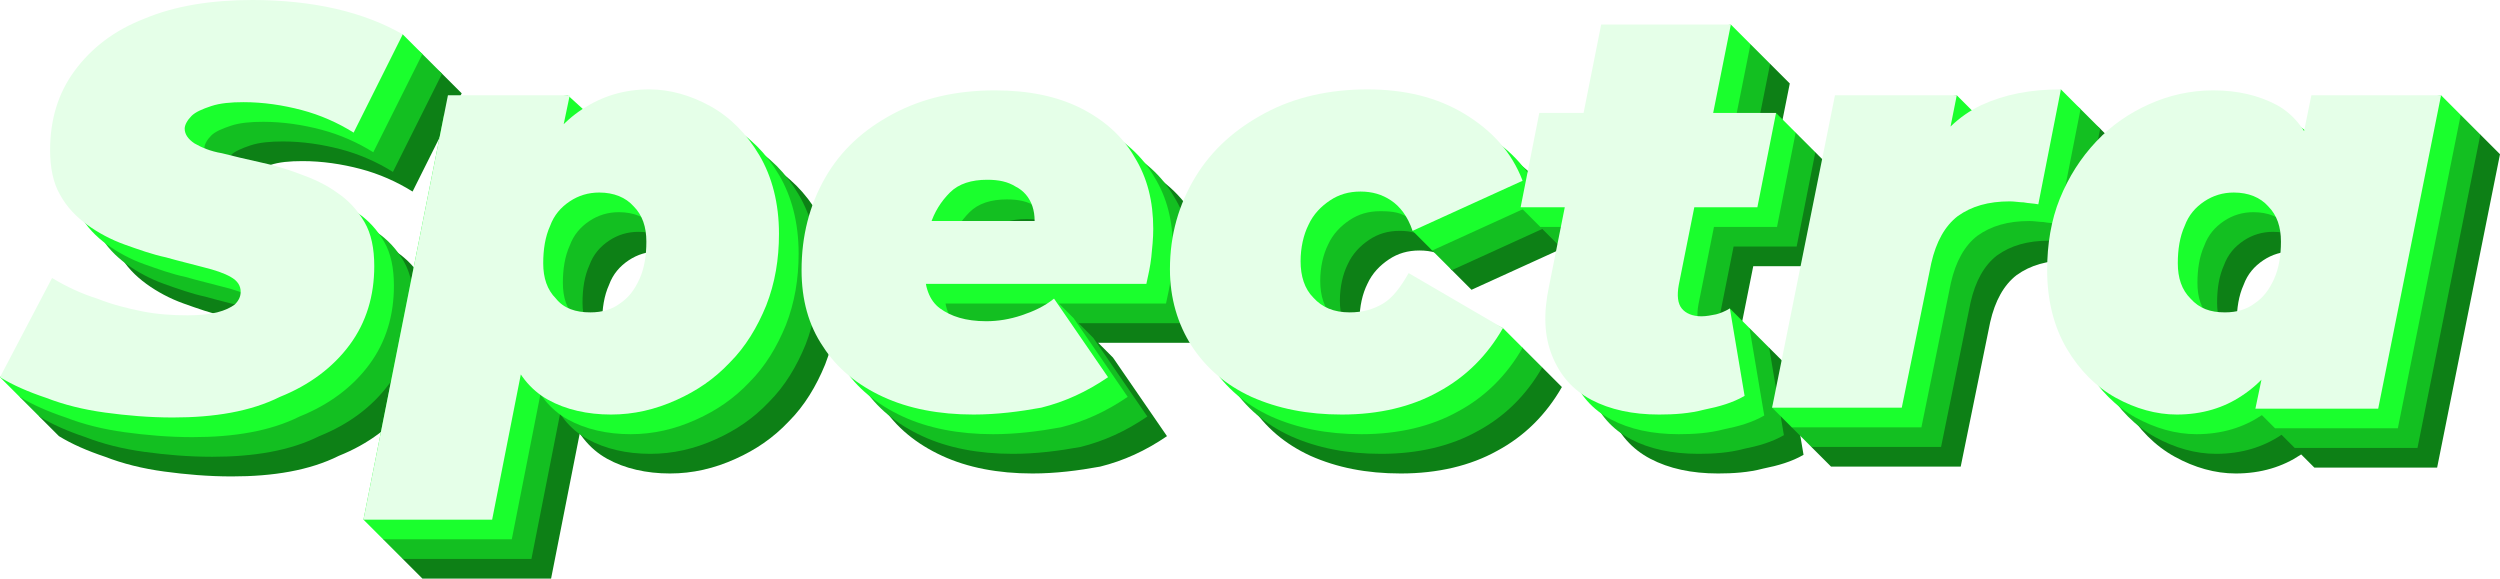
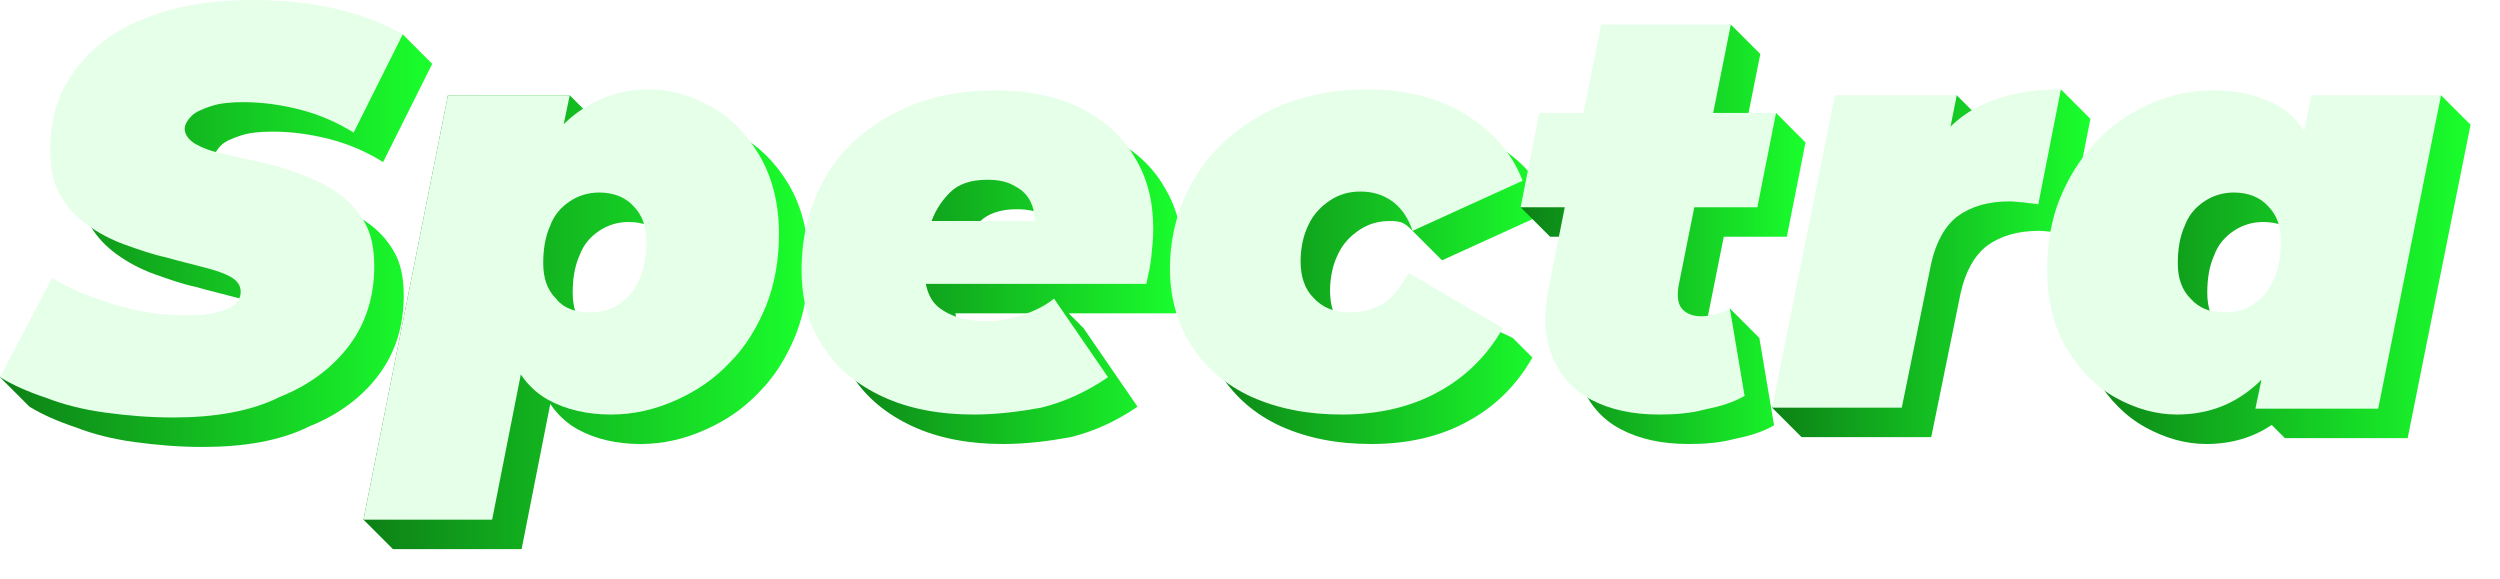
<svg xmlns="http://www.w3.org/2000/svg" version="1.1" id="Layer_1" x="0px" y="0px" viewBox="0 0 254.5 58.9" style="enable-background:new 0 0 254.5 58.9;" xml:space="preserve">
  <style type="text/css">
- 	.st0{fill:#0D8016;}
- 	.st1{fill:#13BF21;}
- 	.st2{fill:#1AFF2D;}
- 	.st3{fill:#E5FFE8;}
+ 	.st0{fill:url(#SVGID_1_);}
+ 	.st1{fill:url(#SVGID_00000103228638094668448590000002486707531122975377_);}
+ 	.st2{fill:url(#SVGID_00000057134417598684312690000013130438711298722973_);}
+ 	.st3{fill:url(#SVGID_00000157992532211152005330000006416737512964116894_);}
+ 	.st4{fill:url(#SVGID_00000003825634872655652840000004404593252552427711_);}
+ 	.st5{fill:url(#SVGID_00000036239350868841412250000010786132277919345555_);}
+ 	.st6{fill:url(#SVGID_00000087414568592108982250000011107406475589659267_);}
+ 	.st7{fill:#E5FFE8;}
</style>
  <g>
    <g>
-       <path class="st0" d="M23.6,48.5c-2.4,0-4.7-0.2-6.9-0.5s-4.2-0.8-6-1.5c-1.8-0.6-3.4-1.3-4.7-2.1l-2-2l7.3-8.1    c1.5,0.9,3,1.6,4.6,2.1c1.5,0.6,3.1,1,4.6,1.3s3.1,0.4,4.6,0.4c1.2,0,2.2-0.1,3-0.3s1.4-0.5,1.8-0.8c0.4-0.4,0.6-0.8,0.6-1.3    c0-0.6-0.3-1.1-1-1.5s-1.6-0.7-2.8-1c-1.1-0.3-2.4-0.6-3.8-1c-1.4-0.3-2.8-0.8-4.2-1.3s-2.7-1.2-3.8-2s-2.1-1.8-2.8-3.1    c-0.7-1.2-1-2.8-1-4.5c0-3.1,0.8-5.8,2.5-8.1s4-4.1,7.1-5.3c3.1-1.3,6.8-1.9,11-1.9c3,0,11.4-0.4,13.3,1.5c2,2,0,0,2,2l-5,10    c-1.6-1-3.4-1.8-5.3-2.3c-1.9-0.5-3.9-0.8-5.9-0.8c-1.3,0-2.4,0.1-3.3,0.4s-1.6,0.6-2,1s-0.7,0.9-0.7,1.3c0,0.6,0.4,1.1,1,1.5    c0.7,0.4,1.6,0.8,2.8,1c1.2,0.3,2.4,0.6,3.8,0.9s2.8,0.7,4.1,1.2c1.4,0.5,2.7,1.1,3.8,1.9c1.2,0.8,2.1,1.8,2.8,3s1,2.7,1,4.5    c0,3-0.8,5.7-2.5,8s-4.1,4.1-7.1,5.3C31.5,47.9,27.8,48.5,23.6,48.5z" />
-       <path class="st0" d="M43,58.9l-2-2l7.5-41.2H64L63.1,20l-2.2,11.7l-1.7,11.5l-3.1,15.7H43z M68.2,48.2c-2.4,0-4.6-0.5-6.4-1.5    s-3.2-2.7-4-5.1c-0.8-2.4-0.9-5.7-0.2-9.9c0.6-3.5,1.5-6.4,2.8-8.9s2.9-4.4,4.9-5.7s4.2-2,6.8-2c2.1,0,4.2,0.6,6.2,1.7    s3.7,2.8,5,5s2,4.9,2,8c0,2.6-0.4,5-1.3,7.3c-0.9,2.2-2.1,4.2-3.7,5.8c-1.6,1.7-3.4,2.9-5.4,3.8C72.7,47.7,70.5,48.2,68.2,48.2z     M66.1,37.8c1.2,0,2.2-0.3,3-0.9c0.9-0.6,1.5-1.4,2-2.5s0.7-2.4,0.7-3.8c0-1.5-0.4-2.7-1.3-3.6c-0.8-0.9-2-1.4-3.5-1.4    c-1.1,0-2.1,0.3-3,0.9s-1.6,1.4-2,2.5c-0.5,1.1-0.7,2.4-0.7,3.8c0,1.5,0.4,2.7,1.3,3.6C63.4,37.4,64.6,37.8,66.1,37.8z" />
-       <path class="st0" d="M105.1,48.2c-3.5,0-6.6-0.6-9.2-1.8s-4.7-2.9-6.1-5.1c-1.5-2.2-2.2-4.8-2.2-7.8c0-3.5,0.8-6.6,2.4-9.4    s3.9-4.9,6.9-6.5s6.4-2.4,10.4-2.4c3.4,0,6.3,0.6,8.7,1.8c2.4,1.2,4.3,2.9,5.5,5c1.3,2.1,1.9,4.5,1.9,7.3c0,1-0.1,1.9-0.2,2.9    c-0.1,0.9-0.3,1.8-0.5,2.7H97.9l1.2-6.4h17.5l-5.5,1.7c0.3-1.2,0.3-2.3,0-3.2c-0.3-0.9-0.9-1.6-1.7-2c-0.8-0.5-1.7-0.7-2.9-0.7    c-1.6,0-2.9,0.4-3.8,1.3s-1.6,2-2,3.3c-0.4,1.4-0.6,2.8-0.6,4.3c0,2,0.5,3.4,1.6,4.2s2.6,1.3,4.7,1.3c1.2,0,3.7-3.9,4.9-4.3    c2,2,0,0,2,2l5.5,8c-2.2,1.5-4.4,2.5-6.8,3.1C109.8,47.9,107.5,48.2,105.1,48.2z" />
-       <path class="st0" d="M142.6,48.2c-3.5,0-6.5-0.6-9.2-1.8c-2.6-1.2-4.6-2.9-6.1-5.2c-1.4-2.2-2.2-4.8-2.2-7.8    c0-3.5,0.9-6.6,2.6-9.4s4.1-4.9,7.1-6.5s6.5-2.4,10.4-2.4c3.8,0,7.1,0.8,9.9,2.5c2.8,1.7,4.8,3.9,5.9,6.8l-11.2,5.1c-2-2,0,0-2-2    c-0.5-0.5,0.3-0.8-0.2-1.1c-0.9-0.6-1.9-0.9-3.1-0.9c-1.2,0-2.2,0.3-3.1,0.9c-0.9,0.6-1.7,1.4-2.2,2.5c-0.5,1-0.8,2.3-0.8,3.7    c0,1.5,0.4,2.8,1.3,3.7c0.9,1,2.1,1.5,3.7,1.5c1.3,0,2.4-0.3,3.4-0.9c1-0.6,1.8-1.7,2.6-3.1l7.6,3.6l2,2c-1.6,2.8-3.8,5-6.6,6.5    C149.7,47.4,146.4,48.2,142.6,48.2z" />
-       <path class="st0" d="M160.8,27.1l-1.8-1.8l3.7-7.8l22.1-2l2,2l-1.9,9.6H160.8z M174.9,48.2c-2.7,0-5-0.5-6.9-1.5s-3.2-2.5-4-4.5    s-0.9-4.3-0.3-7.1L169,8.5l11.2-2l2,2L176.9,35c-0.2,1.1-0.1,1.9,0.3,2.4c0.4,0.5,1.1,0.8,2,0.8c0.5,0,0.4-2.7,0.9-2.8    c2,2,0,0,2,2l1.5,8.9c-1.2,0.7-2.6,1.1-4.1,1.4C178,48.1,176.4,48.2,174.9,48.2z" />
-       <path class="st0" d="M184.4,45.5l8.4-29.8h12.4l-1.8,9l-1.2-2.6c1.3-2.5,3.2-4.3,5.5-5.4c2-0.9,4.4-5.3,6.1-3.6c2,2,0,0,2,2    l-2.3,11.7c-0.5-0.1-1-0.1-1.5-0.2c-0.4,0-0.9-0.1-1.4-0.1c-2.2,0-3.9,0.5-5.3,1.5c-1.3,1-2.2,2.6-2.7,4.8l-3,14.7h-13.2    L184.4,45.5z" />
-       <path class="st0" d="M227.6,48.2c-2.1,0-4.2-0.6-6.2-1.7s-3.7-2.8-5-5s-2-4.9-2-8c0-2.6,0.4-5.1,1.3-7.3s2.1-4.1,3.7-5.8    c1.6-1.7,3.4-2.9,5.4-3.8s4.2-1.4,6.5-1.4c2.5,0,4.6,0.5,6.5,1.5c1.8,1,3.1,2.7,3.9,5.1c0.8,2.4,0.9,5.7,0.2,9.9    c-0.5,3.4-1.5,6.4-2.8,8.9s-2.9,4.4-4.9,5.7C232.4,47.5,230.2,48.2,227.6,48.2z M232.5,37.8c1.2,0,2.2-0.3,3-0.9    c0.9-0.6,1.5-1.4,2-2.5s0.7-2.4,0.7-3.8c0-1.5-0.4-2.7-1.3-3.6c-0.8-0.9-2-1.4-3.5-1.4c-1.1,0-2.1,0.3-3,0.9s-1.6,1.4-2,2.5    c-0.5,1.1-0.7,2.4-0.7,3.8c0,1.5,0.4,2.7,1.3,3.6C229.9,37.4,231,37.8,232.5,37.8z M235.6,47.6l-2-2l2.9-2.3l2.2-11.7l1.7-11.5    l0.9-4.4l11.2-2l2,2l-6.4,31.9H235.6z" />
+       <linearGradient id="SVGID_1_" gradientUnits="userSpaceOnUse" x1="-9.536743e-07" y1="-746.975" x2="44" y2="-746.975" gradientTransform="matrix(1 0 0 -1 0 -722.7245)">
+         <stop offset="0" style="stop-color:#0D8016" />
+         <stop offset="1" style="stop-color:#1AFF2D" />
+       </linearGradient>
+       <path class="st0" d="M41,3.5c0.5,0.5,2.5,2.5,3,3l-5,10c-1.6-1-3.4-1.8-5.3-2.3c-1.9-0.5-3.9-0.8-5.9-0.8c-1.3,0-2.4,0.1-3.3,0.4    c-0.9,0.3-1.6,0.6-2,1s-0.7,0.9-0.7,1.3c0,0.6,0.4,1.1,1,1.5c0.7,0.4,1.6,0.8,2.8,1c1.2,0.3,2.4,0.6,3.8,0.9s2.8,0.7,4.1,1.2    c1.4,0.5,2.7,1.1,3.8,1.9c1.2,0.8,2.1,1.8,2.8,3s1,2.7,1,4.5c0,3-0.8,5.7-2.5,8s-4.1,4.1-7.1,5.3c-3,1.5-6.7,2.1-10.9,2.1    c-2.4,0-4.7-0.2-6.9-0.5s-4.2-0.8-6-1.5c-1.8-0.6-3.4-1.3-4.7-2.1l-3-3l8.3-7.1c1.5,0.9,3,1.6,4.6,2.1c1.5,0.6,3.1,1,4.6,1.3    s3.1,0.4,4.6,0.4c1.2,0,2.2-0.1,3-0.3s1.4-0.5,1.8-0.8c0.4-0.4,0.6-0.8,0.6-1.3c0-0.6-0.3-1.1-1-1.5s-1.6-0.7-2.8-1    c-1.1-0.3-2.4-0.6-3.8-1c-1.4-0.3-2.8-0.8-4.2-1.3s-2.7-1.2-3.8-2s-2.1-1.8-2.8-3.1c-0.7-1.2-1-2.8-1-4.5c0-3.1,0.8-5.8,2.5-8.1    s4-4.1,7.1-5.3c3.1-1.3,6.8-1.9,11-1.9" />
+       <linearGradient id="SVGID_00000013903190891783064240000008360825004201024389_" gradientUnits="userSpaceOnUse" x1="37" y1="-755.524" x2="82.3" y2="-755.524" gradientTransform="matrix(1 0 0 -1 0 -722.7245)">
+         <stop offset="0" style="stop-color:#0D8016" />
+         <stop offset="1" style="stop-color:#1AFF2D" />
+       </linearGradient>
+       <path style="fill:url(#SVGID_00000013903190891783064240000008360825004201024389_);" d="M40,55.9l-3-3l8.6-43.2H58l3,3L60.1,17    l-2.2,11.7l-1.7,11.5l-3.1,15.7H40z M65.2,45.2c-2.4,0-4.6-0.5-6.4-1.5s-3.2-2.7-4-5.1c-0.8-2.4-0.9-5.7-0.2-9.9    c0.6-3.5,1.5-6.4,2.8-8.9s2.9-4.4,4.9-5.7s4.2-2,6.8-2c2.1,0,4.2,0.6,6.2,1.7s3.7,2.8,5,5s2,4.9,2,8c0,2.6-0.4,5-1.3,7.3    c-0.9,2.2-2.1,4.2-3.7,5.8c-1.6,1.7-3.4,2.9-5.4,3.8C69.7,44.7,67.5,45.2,65.2,45.2z M63.1,34.8c1.2,0,2.2-0.3,3-0.9    c0.9-0.6,1.5-1.4,2-2.5c0.5-1.1,0.7-2.4,0.7-3.8c0-1.5-0.4-2.7-1.3-3.6c-0.8-0.9-2-1.4-3.5-1.4c-1.1,0-2.1,0.3-3,0.9    s-1.6,1.4-2,2.5c-0.5,1.1-0.7,2.4-0.7,3.8c0,1.5,0.4,2.7,1.3,3.6C60.4,34.4,61.6,34.8,63.1,34.8z" />
+       <linearGradient id="SVGID_00000077307270892398914040000003723687934104197541_" gradientUnits="userSpaceOnUse" x1="84.6" y1="-751.424" x2="120.4" y2="-751.424" gradientTransform="matrix(1 0 0 -1 0 -722.7245)">
+         <stop offset="0" style="stop-color:#0D8016" />
+         <stop offset="1" style="stop-color:#1AFF2D" />
+       </linearGradient>
+       <path style="fill:url(#SVGID_00000077307270892398914040000003723687934104197541_);" d="M102.1,45.2c-3.5,0-6.6-0.6-9.2-1.8    s-4.7-2.9-6.1-5.1c-1.5-2.2-2.2-4.8-2.2-7.8c0-3.5,0.8-6.6,2.4-9.4s3.9-4.9,6.9-6.5s6.4-2.4,10.4-2.4c3.4,0,6.3,0.6,8.7,1.8    c2.4,1.2,4.3,2.9,5.5,5c1.3,2.1,1.9,4.5,1.9,7.3c0,1-0.1,1.9-0.2,2.9c-0.1,0.9-0.3,1.8-0.5,2.7H94.9l1.2-6.4h17.5l-5.5,1.7    c0.3-1.2,0.3-2.3,0-3.2c-0.3-0.9-0.9-1.6-1.7-2c-0.8-0.5-1.7-0.7-2.9-0.7c-1.6,0-2.9,0.4-3.8,1.3s-1.6,2-2,3.3    c-0.4,1.4-0.6,2.8-0.6,4.3c0,2,0.5,3.4,1.6,4.2s2.7,0.8,4.7,1.3c2.6,0.6,3.7-3.9,4.9-4.3c2,2,0,0,2,2l5.5,8    c-2.2,1.5-4.4,2.5-6.8,3.1C106.8,44.9,104.5,45.2,102.1,45.2z" />
+       <linearGradient id="SVGID_00000098935953192936096570000012080098906571016344_" gradientUnits="userSpaceOnUse" x1="122.1" y1="-751.375" x2="158" y2="-751.375" gradientTransform="matrix(1 0 0 -1 0 -722.7245)">
+         <stop offset="0" style="stop-color:#0D8016" />
+         <stop offset="1" style="stop-color:#1AFF2D" />
+       </linearGradient>
+       <path style="fill:url(#SVGID_00000098935953192936096570000012080098906571016344_);" d="M139.6,45.2c-3.5,0-6.5-0.6-9.2-1.8    c-2.6-1.2-4.6-2.9-6.1-5.2c-1.4-2.2-2.2-4.8-2.2-7.8c0-3.5,0.9-6.6,2.6-9.4s4.1-4.9,7.1-6.5s6.5-2.4,10.4-2.4    c3.8,0,7.1,0.8,9.9,2.5c2.8,1.7,4.8,3.9,5.9,6.8l-11.2,5.1c-2-2,0,0-2-2c-0.2-0.2,0.2,0.2-1-1c-0.8-0.8-1.1-1-2.3-1    s-2.2,0.3-3.1,0.9c-0.9,0.6-1.7,1.4-2.2,2.5c-0.5,1-0.8,2.3-0.8,3.7c0,1.5,0.4,2.8,1.3,3.7c0.9,1,2.1,1.5,3.7,1.5    c1.3,0,2.4-0.3,3.4-0.9c1-0.6,1.8-1.7,2.6-3.1l7.6,3.6l2,2c-1.6,2.8-3.8,5-6.6,6.5C146.7,44.4,143.4,45.2,139.6,45.2z" />
+       <linearGradient id="SVGID_00000178904390616180287570000003280083061027690146_" gradientUnits="userSpaceOnUse" x1="154.8" y1="-746.574" x2="183.8" y2="-746.574" gradientTransform="matrix(1 0 0 -1 0 -722.7245)">
+         <stop offset="0" style="stop-color:#0D8016" />
+         <stop offset="1" style="stop-color:#1AFF2D" />
+       </linearGradient>
+       <path style="fill:url(#SVGID_00000178904390616180287570000003280083061027690146_);" d="M157.8,24.1l-3-3l4.9-6.6l21.1-3l3,3    l-1.9,9.6H157.8z M171.9,45.2c-2.7,0-5-0.5-6.9-1.5s-3.2-2.5-4-4.5s-0.9-4.3-0.3-7.1L166,5.5l10.2-3l3,3L173.9,32    c-0.2,1.1-0.1,1.9,0.3,2.4c0.4,0.5,1.1,0.8,2,0.8c0.5,0-0.6-3.7-0.1-3.8c2,2,1,1,3,3l1.5,8.9c-1.2,0.7-2.6,1.1-4.1,1.4    C175,45.1,173.4,45.2,171.9,45.2z" />
+       <linearGradient id="SVGID_00000053514656827920364450000014829477262785076148_" gradientUnits="userSpaceOnUse" x1="180.4" y1="-749.524" x2="212.8" y2="-749.524" gradientTransform="matrix(1 0 0 -1 0 -722.7245)">
+         <stop offset="0" style="stop-color:#0D8016" />
+         <stop offset="1" style="stop-color:#1AFF2D" />
+       </linearGradient>
+       <path style="fill:url(#SVGID_00000053514656827920364450000014829477262785076148_);" d="M209.8,9.1c2,2,1,1,3,3l-2.3,11.7    c-0.5-0.1-1-0.1-1.5-0.2c-0.4,0-0.9-0.1-1.4-0.1c-2.2,0-3.9,0.5-5.3,1.5c-1.3,1-2.2,2.6-2.7,4.8l-3,14.7h-13.2l-3-3l0,0l9.4-28.8    l9.4-3l3,3l-1.8,9l-1.2-2.6c1.3-2.5,3.2-4.3,5.5-5.4" />
+       <linearGradient id="SVGID_00000060737697391123626060000001282448287119902103_" gradientUnits="userSpaceOnUse" x1="211.4" y1="-750.174" x2="251.5" y2="-750.174" gradientTransform="matrix(1 0 0 -1 0 -722.7245)">
+         <stop offset="0" style="stop-color:#0D8016" />
+         <stop offset="1" style="stop-color:#1AFF2D" />
+       </linearGradient>
+       <path style="fill:url(#SVGID_00000060737697391123626060000001282448287119902103_);" d="M224.6,45.2c-2.1,0-4.2-0.6-6.2-1.7    s-3.7-2.8-5-5s-2-4.9-2-8c0-2.6,0.4-5.1,1.3-7.3s2.1-4.1,3.7-5.8c1.6-1.7,3.4-2.9,5.4-3.8s4.2-1.4,6.5-1.4c2.5,0,4.6,0.5,6.5,1.5    c1.8,1,3.1,2.7,3.9,5.1c0.8,2.4,0.9,5.7,0.2,9.9c-0.5,3.4-1.5,6.4-2.8,8.9s-2.9,4.4-4.9,5.7C229.4,44.5,227.2,45.2,224.6,45.2z     M229.5,34.8c1.2,0,2.2-0.3,3-0.9c0.9-0.6,1.5-1.4,2-2.5c0.5-1.1,0.7-2.4,0.7-3.8c0-1.5-0.4-2.7-1.3-3.6c-0.8-0.9-2-1.4-3.5-1.4    c-1.1,0-2.1,0.3-3,0.9s-1.6,1.4-2,2.5c-0.5,1.1-0.7,2.4-0.7,3.8c0,1.5,0.4,2.7,1.3,3.6C226.9,34.4,228,34.8,229.5,34.8z     M232.6,44.6l-2-2l2.9-2.3l2.2-11.7l1.7-11.5l0.9-4.4l10.2-3l3,3l-6.4,31.9H232.6z" />
    </g>
  </g>
  <g>
    <g>
-       <path class="st1" d="M21.6,46.5c-2.4,0-4.7-0.2-6.9-0.5s-4.2-0.8-6-1.5c-1.8-0.6-3.4-1.3-4.7-2.1l-2-2l7.3-8.1    c1.5,0.9,3,1.6,4.6,2.1c1.5,0.6,3.1,1,4.6,1.3s3.1,0.4,4.6,0.4c1.2,0,2.2-0.1,3-0.3s1.4-0.5,1.8-0.8c0.4-0.4,0.6-0.8,0.6-1.3    c0-0.6-0.3-1.1-1-1.5s-1.6-0.7-2.8-1c-1.1-0.3-2.4-0.6-3.8-1c-1.4-0.3-2.8-0.8-4.2-1.3s-2.7-1.2-3.8-2s-2.1-1.8-2.8-3.1    c-0.7-1.2-1-2.8-1-4.5c0-3.1,0.8-5.8,2.5-8.1s4-4.1,7.1-5.3c3.1-1.3,6.8-1.9,11-1.9c3,0,11.4-0.4,13.3,1.5c1.8,1.8,0.2,0.2,2,2    l-5,10c-1.6-1-3.4-1.8-5.3-2.3c-1.9-0.5-3.9-0.8-5.9-0.8c-1.3,0-2.4,0.1-3.3,0.4c-0.9,0.3-1.6,0.6-2,1s-0.7,0.9-0.7,1.3    c0,0.6,0.4,1.1,1,1.5c0.7,0.4,1.6,0.8,2.8,1c1.2,0.3,2.4,0.6,3.8,0.9s2.8,0.7,4.1,1.2c1.4,0.5,2.7,1.1,3.8,1.9    c1.2,0.8,2.1,1.8,2.8,3s1,2.7,1,4.5c0,3-0.8,5.7-2.5,8s-4.1,4.1-7.1,5.3C29.5,45.9,25.8,46.5,21.6,46.5z" />
-       <path class="st1" d="M41,56.9l-2-2l8-41.2h15L61.1,18l-2.2,11.7l-1.7,11.5l-3.1,15.7H41z M66.2,46.2c-2.4,0-4.6-0.5-6.4-1.5    s-3.2-2.7-4-5.1c-0.8-2.4-0.9-5.7-0.2-9.9c0.6-3.5,1.5-6.4,2.8-8.9s2.9-4.4,4.9-5.7s4.2-2,6.8-2c2.1,0,4.2,0.6,6.2,1.7    s3.7,2.8,5,5s2,4.9,2,8c0,2.6-0.4,5-1.3,7.3c-0.9,2.2-2.1,4.2-3.7,5.8c-1.6,1.7-3.4,2.9-5.4,3.8C70.7,45.7,68.5,46.2,66.2,46.2z     M64.1,35.8c1.2,0,2.2-0.3,3-0.9c0.9-0.6,1.5-1.4,2-2.5s0.7-2.4,0.7-3.8c0-1.5-0.4-2.7-1.3-3.6c-0.8-0.9-2-1.4-3.5-1.4    c-1.1,0-2.1,0.3-3,0.9s-1.6,1.4-2,2.5c-0.5,1.1-0.7,2.4-0.7,3.8c0,1.5,0.4,2.7,1.3,3.6C61.4,35.4,62.6,35.8,64.1,35.8z" />
-       <path class="st1" d="M103.1,46.2c-3.5,0-6.6-0.6-9.2-1.8s-4.7-2.9-6.1-5.1c-1.5-2.2-2.2-4.8-2.2-7.8c0-3.5,0.8-6.6,2.4-9.4    s3.9-4.9,6.9-6.5s6.4-2.4,10.4-2.4c3.4,0,6.3,0.6,8.7,1.8c2.4,1.2,4.3,2.9,5.5,5c1.3,2.1,1.9,4.5,1.9,7.3c0,1-0.1,1.9-0.2,2.9    c-0.1,0.9-0.3,1.8-0.5,2.7H95.9l1.2-6.4h17.5l-5.5,1.7c0.3-1.2,0.3-2.3,0-3.2c-0.3-0.9-0.9-1.6-1.7-2c-0.8-0.5-1.7-0.7-2.9-0.7    c-1.6,0-2.9,0.4-3.8,1.3s-1.6,2-2,3.3c-0.4,1.4-0.6,2.8-0.6,4.3c0,2,0.5,3.4,1.6,4.2s2.6,1.3,4.7,1.3c1.2,0,3.7-3.9,4.9-4.3    c2,2,0,0,2,2l5.5,8c-2.2,1.5-4.4,2.5-6.8,3.1C107.8,45.9,105.5,46.2,103.1,46.2z" />
-       <path class="st1" d="M140.6,46.2c-3.5,0-6.5-0.6-9.2-1.8c-2.6-1.2-4.6-2.9-6.1-5.2c-1.4-2.2-2.2-4.8-2.2-7.8    c0-3.5,0.9-6.6,2.6-9.4s4.1-4.9,7.1-6.5s6.5-2.4,10.4-2.4c3.8,0,7.1,0.8,9.9,2.5c2.8,1.7,4.8,3.9,5.9,6.8l-11.2,5.1c-2-2,0,0-2-2    c-0.5-0.5,0.3-0.8-0.2-1.1c-0.9-0.6-1.9-0.9-3.1-0.9c-1.2,0-2.2,0.3-3.1,0.9c-0.9,0.6-1.7,1.4-2.2,2.5c-0.5,1-0.8,2.3-0.8,3.7    c0,1.5,0.4,2.8,1.3,3.7c0.9,1,2.1,1.5,3.7,1.5c1.3,0,2.4-0.3,3.4-0.9c1-0.6,1.8-1.7,2.6-3.1l7.6,3.6l2,2c-1.6,2.8-3.8,5-6.6,6.5    C147.7,45.4,144.4,46.2,140.6,46.2z" />
-       <path class="st1" d="M158.8,25.1l-2-2l3.9-7.6l22.1-2l2,2l-1.9,9.6H158.8z M172.9,46.2c-2.7,0-5-0.5-6.9-1.5s-3.2-2.5-4-4.5    s-0.9-4.3-0.3-7.1L167,6.5l11.2-2l2,2L174.9,33c-0.2,1.1-0.1,1.9,0.3,2.4c0.4,0.5,1.1,0.8,2,0.8c0.5,0,0.4-2.7,0.9-2.8    c2,2,0,0,2,2l1.5,8.9c-1.2,0.7-2.6,1.1-4.1,1.4C176,46.1,174.4,46.2,172.9,46.2z" />
-       <path class="st1" d="M182.4,43.5l8.4-29.8h12.4l-1.8,9l-1.2-2.6c1.3-2.5,3.2-4.3,5.5-5.4c2-0.9,4.4-5.3,6.1-3.6c2,2,0,0,2,2    l-2.3,11.7c-0.5-0.1-1-0.1-1.5-0.2c-0.4,0-0.9-0.1-1.4-0.1c-2.2,0-3.9,0.5-5.3,1.5c-1.3,1-2.2,2.6-2.7,4.8l-3,14.7h-13.2    L182.4,43.5z" />
-       <path class="st1" d="M225.6,46.2c-2.1,0-4.2-0.6-6.2-1.7s-3.7-2.8-5-5s-2-4.9-2-8c0-2.6,0.4-5.1,1.3-7.3s2.1-4.1,3.7-5.8    c1.6-1.7,3.4-2.9,5.4-3.8s4.2-1.4,6.5-1.4c2.5,0,4.6,0.5,6.5,1.5c1.8,1,3.1,2.7,3.9,5.1c0.8,2.4,0.9,5.7,0.2,9.9    c-0.5,3.4-1.5,6.4-2.8,8.9s-2.9,4.4-4.9,5.7C230.4,45.5,228.2,46.2,225.6,46.2z M230.5,35.8c1.2,0,2.2-0.3,3-0.9    c0.9-0.6,1.5-1.4,2-2.5s0.7-2.4,0.7-3.8c0-1.5-0.4-2.7-1.3-3.6c-0.8-0.9-2-1.4-3.5-1.4c-1.1,0-2.1,0.3-3,0.9s-1.6,1.4-2,2.5    c-0.5,1.1-0.7,2.4-0.7,3.8c0,1.5,0.4,2.7,1.3,3.6C227.9,35.4,229,35.8,230.5,35.8z M233.6,45.6l-2-2l2.9-2.3l2.2-11.7l1.7-11.5    l0.9-4.4l11.2-2l2,2l-6.4,31.9H233.6z" />
-     </g>
-   </g>
-   <g>
-     <g>
-       <path class="st2" d="M41,3.5c0.5,0.5,1.5,1.5,2,2l-5,10c-1.6-1-3.4-1.8-5.3-2.3c-1.9-0.5-3.9-0.8-5.9-0.8c-1.3,0-2.4,0.1-3.3,0.4    c-0.9,0.3-1.6,0.6-2,1s-0.7,0.9-0.7,1.3c0,0.6,0.4,1.1,1,1.5c0.7,0.4,1.6,0.8,2.8,1c1.2,0.3,2.4,0.6,3.8,0.9s2.8,0.7,4.1,1.2    c1.4,0.5,2.7,1.1,3.8,1.9c1.2,0.8,2.1,1.8,2.8,3s1,2.7,1,4.5c0,3-0.8,5.7-2.5,8s-4.1,4.1-7.1,5.3c-3,1.5-6.7,2.1-10.9,2.1    c-2.4,0-4.7-0.2-6.9-0.5s-4.2-0.8-6-1.5c-1.8-0.6-3.4-1.3-4.7-2.1l-2-2l7.3-8.1c1.5,0.9,3,1.6,4.6,2.1c1.5,0.6,3.1,1,4.6,1.3    s3.1,0.4,4.6,0.4c1.2,0,2.2-0.1,3-0.3s1.4-0.5,1.8-0.8c0.4-0.4,0.6-0.8,0.6-1.3c0-0.6-0.3-1.1-1-1.5s-1.6-0.7-2.8-1    c-1.1-0.3-2.4-0.6-3.8-1c-1.4-0.3-2.8-0.8-4.2-1.3s-2.7-1.2-3.8-2s-2.1-1.8-2.8-3.1c-0.7-1.2-1-2.8-1-4.5c0-3.1,0.8-5.8,2.5-8.1    s4-4.1,7.1-5.3c3.1-1.3,6.8-1.9,11-1.9" />
-       <path class="st2" d="M39,54.9l-2-2l8.2-41.2l12.6-2l2.2,2L59.1,16l-2.2,11.7l-1.7,11.5l-3.1,15.7H39z M64.2,44.2    c-2.4,0-4.6-0.5-6.4-1.5s-3.2-2.7-4-5.1c-0.8-2.4-0.9-5.7-0.2-9.9c0.6-3.5,1.5-6.4,2.8-8.9s2.9-4.4,4.9-5.7s4.2-2,6.8-2    c2.1,0,4.2,0.6,6.2,1.7s3.7,2.8,5,5s2,4.9,2,8c0,2.6-0.4,5-1.3,7.3c-0.9,2.2-2.1,4.2-3.7,5.8c-1.6,1.7-3.4,2.9-5.4,3.8    C68.7,43.7,66.5,44.2,64.2,44.2z M62.1,33.8c1.2,0,2.2-0.3,3-0.9c0.9-0.6,1.5-1.4,2-2.5s0.7-2.4,0.7-3.8c0-1.5-0.4-2.7-1.3-3.6    c-0.8-0.9-2-1.4-3.5-1.4c-1.1,0-2.1,0.3-3,0.9s-1.6,1.4-2,2.5c-0.5,1.1-0.7,2.4-0.7,3.8c0,1.5,0.4,2.7,1.3,3.6    C59.4,33.4,60.6,33.8,62.1,33.8z" />
-       <path class="st2" d="M101.1,44.2c-3.5,0-6.6-0.6-9.2-1.8s-4.7-2.9-6.1-5.1c-1.5-2.2-2.2-4.8-2.2-7.8c0-3.5,0.8-6.6,2.4-9.4    s3.9-4.9,6.9-6.5s6.4-2.4,10.4-2.4c3.4,0,6.3,0.6,8.7,1.8c2.4,1.2,4.3,2.9,5.5,5c1.3,2.1,1.9,4.5,1.9,7.3c0,1-0.1,1.9-0.2,2.9    c-0.1,0.9-0.3,1.8-0.5,2.7H93.9l1.2-6.4h17.5l-5.5,1.7c0.3-1.2,0.3-2.3,0-3.2c-0.3-0.9-0.9-1.6-1.7-2c-0.8-0.5-1.7-0.7-2.9-0.7    c-1.6,0-2.9,0.4-3.8,1.3s-1.6,2-2,3.3c-0.4,1.4-0.6,2.8-0.6,4.3c0,2,0.5,3.4,1.6,4.2s2.7,0.8,4.7,1.3c2.6,0.6,3.7-3.9,4.9-4.3    c2,2,0,0,2,2l5.5,8c-2.2,1.5-4.4,2.5-6.8,3.1C105.8,43.9,103.5,44.2,101.1,44.2z" />
-       <path class="st2" d="M138.6,44.2c-3.5,0-6.5-0.6-9.2-1.8c-2.6-1.2-4.6-2.9-6.1-5.2c-1.4-2.2-2.2-4.8-2.2-7.8    c0-3.5,0.9-6.6,2.6-9.4s4.1-4.9,7.1-6.5c3-1.6,6.5-2.4,10.4-2.4c3.8,0,7.1,0.8,9.9,2.5c2.8,1.7,4.8,3.9,5.9,6.8l-11.2,5.1    c-2-2,0,0-2-2c-0.2-0.2,1,0.1-0.2-1.1c-0.8-0.8-1.9-0.9-3.1-0.9c-1.2,0-2.2,0.3-3.1,0.9c-0.9,0.6-1.7,1.4-2.2,2.5    c-0.5,1-0.8,2.3-0.8,3.7c0,1.5,0.4,2.8,1.3,3.7c0.9,1,2.1,1.5,3.7,1.5c1.3,0,2.4-0.3,3.4-0.9c1-0.6,1.8-1.7,2.6-3.1l7.6,3.6l2,2    c-1.6,2.8-3.8,5-6.6,6.5C145.7,43.4,142.4,44.2,138.6,44.2z" />
-       <path class="st2" d="M156.8,23.1l-2-2l3.9-7.6l22.1-2l2,2l-1.9,9.6H156.8z M170.9,44.2c-2.7,0-5-0.5-6.9-1.5s-3.2-2.5-4-4.5    s-0.9-4.3-0.3-7.1L165,4.5l11.2-2l2,2L172.9,31c-0.2,1.1-0.1,1.9,0.3,2.4c0.4,0.5,1.1,0.8,2,0.8c0.5,0,0.4-2.7,0.9-2.8    c2,2,0,0,2,2l1.5,8.9c-1.2,0.7-2.6,1.1-4.1,1.4C174,44.1,172.4,44.2,170.9,44.2z" />
-       <path class="st2" d="M209.8,9.1c2,2,0,0,2,2l-2.3,11.7c-0.5-0.1-1-0.1-1.5-0.2c-0.4,0-0.9-0.1-1.4-0.1c-2.2,0-3.9,0.5-5.3,1.5    c-1.3,1-2.2,2.6-2.7,4.8l-3,14.7h-13.2l-2-2l0,0l8.4-29.8l10.4-2l2,2l-1.8,9l-1.2-2.6c1.3-2.5,3.2-4.3,5.5-5.4" />
-       <path class="st2" d="M223.6,44.2c-2.1,0-4.2-0.6-6.2-1.7s-3.7-2.8-5-5s-2-4.9-2-8c0-2.6,0.4-5.1,1.3-7.3s2.1-4.1,3.7-5.8    c1.6-1.7,3.4-2.9,5.4-3.8s4.2-1.4,6.5-1.4c2.5,0,4.6,0.5,6.5,1.5c1.8,1,3.1,2.7,3.9,5.1c0.8,2.4,0.9,5.7,0.2,9.9    c-0.5,3.4-1.5,6.4-2.8,8.9s-2.9,4.4-4.9,5.7C228.4,43.5,226.2,44.2,223.6,44.2z M228.5,33.8c1.2,0,2.2-0.3,3-0.9    c0.9-0.6,1.5-1.4,2-2.5s0.7-2.4,0.7-3.8c0-1.5-0.4-2.7-1.3-3.6c-0.8-0.9-2-1.4-3.5-1.4c-1.1,0-2.1,0.3-3,0.9s-1.6,1.4-2,2.5    c-0.5,1.1-0.7,2.4-0.7,3.8c0,1.5,0.4,2.7,1.3,3.6C225.9,33.4,227,33.8,228.5,33.8z M231.6,43.6l-2-2l2.9-2.3l2.2-11.7l1.7-11.5    l0.9-4.4l11.2-2l2,2l-6.4,31.9H231.6z" />
-     </g>
-   </g>
-   <g>
-     <g>
-       <path class="st3" d="M17.6,42.5c-2.4,0-4.7-0.2-6.9-0.5s-4.2-0.8-6-1.5c-1.8-0.6-3.4-1.3-4.7-2.1l5.3-10.1c1.5,0.9,3,1.6,4.6,2.1    c1.5,0.6,3.1,1,4.6,1.3s3.1,0.4,4.6,0.4c1.2,0,2.2-0.1,3-0.3s1.4-0.5,1.8-0.8c0.4-0.4,0.6-0.8,0.6-1.3c0-0.6-0.3-1.1-1-1.5    s-1.6-0.7-2.8-1c-1.1-0.3-2.4-0.6-3.8-1c-1.4-0.3-2.8-0.8-4.2-1.3s-2.7-1.2-3.8-2s-2.1-1.8-2.8-3.1c-0.7-1.2-1-2.8-1-4.5    c0-3.1,0.8-5.8,2.5-8.1s4-4.1,7.1-5.3c3.1-1.3,6.8-1.9,11-1.9c3,0,5.9,0.3,8.5,0.9s4.9,1.5,6.8,2.6l-5,10c-1.6-1-3.4-1.8-5.3-2.3    c-1.9-0.5-3.9-0.8-5.9-0.8c-1.3,0-2.4,0.1-3.3,0.4c-0.9,0.3-1.6,0.6-2,1s-0.7,0.9-0.7,1.3c0,0.6,0.4,1.1,1,1.5    c0.7,0.4,1.6,0.8,2.8,1c1.2,0.3,2.4,0.6,3.8,0.9c1.4,0.3,2.8,0.7,4.1,1.2c1.4,0.5,2.7,1.1,3.8,1.9c1.2,0.8,2.1,1.8,2.8,3    s1,2.7,1,4.5c0,3-0.8,5.7-2.5,8s-4.1,4.1-7.1,5.3C25.5,41.9,21.8,42.5,17.6,42.5z" />
-       <path class="st3" d="M37,52.9l8.6-43.2H58L57.1,14l-2.2,11.7l-1.7,11.5l-3.1,15.7H37z M62.2,42.2c-2.4,0-4.6-0.5-6.4-1.5    s-3.2-2.7-4-5.1c-0.8-2.4-0.9-5.7-0.2-9.9c0.6-3.5,1.5-6.4,2.8-8.9s2.9-4.4,4.9-5.7s4.2-2,6.8-2c2.1,0,4.2,0.6,6.2,1.7    s3.7,2.8,5,5s2,4.9,2,8c0,2.6-0.4,5-1.3,7.3c-0.9,2.2-2.1,4.2-3.7,5.8c-1.6,1.7-3.4,2.9-5.4,3.8C66.7,41.7,64.5,42.2,62.2,42.2z     M60.1,31.8c1.2,0,2.2-0.3,3-0.9c0.9-0.6,1.5-1.4,2-2.5s0.7-2.4,0.7-3.8c0-1.5-0.4-2.7-1.3-3.6c-0.8-0.9-2-1.4-3.5-1.4    c-1.1,0-2.1,0.3-3,0.9s-1.6,1.4-2,2.5c-0.5,1.1-0.7,2.4-0.7,3.8c0,1.5,0.4,2.7,1.3,3.6C57.4,31.4,58.6,31.8,60.1,31.8z" />
-       <path class="st3" d="M99.1,42.2c-3.5,0-6.6-0.6-9.2-1.8s-4.7-2.9-6.1-5.1c-1.5-2.2-2.2-4.8-2.2-7.8c0-3.5,0.8-6.6,2.4-9.4    s3.9-4.9,6.9-6.5s6.4-2.4,10.4-2.4c3.4,0,6.3,0.6,8.7,1.8c2.4,1.2,4.3,2.9,5.5,5c1.3,2.1,1.9,4.5,1.9,7.3c0,1-0.1,1.9-0.2,2.9    c-0.1,0.9-0.3,1.8-0.5,2.7H91.9l1.2-6.4h17.5l-5.5,1.7c0.3-1.2,0.3-2.3,0-3.2c-0.3-0.9-0.9-1.6-1.7-2c-0.8-0.5-1.7-0.7-2.9-0.7    c-1.6,0-2.9,0.4-3.8,1.3s-1.6,2-2,3.3c-0.4,1.4-0.6,2.8-0.6,4.3c0,2,0.5,3.4,1.6,4.2c1.1,0.8,2.6,1.3,4.7,1.3    c1.2,0,2.4-0.2,3.6-0.6c1.2-0.4,2.3-0.9,3.3-1.7l5.5,8c-2.2,1.5-4.4,2.5-6.8,3.1C103.8,41.9,101.5,42.2,99.1,42.2z" />
-       <path class="st3" d="M136.6,42.2c-3.5,0-6.5-0.6-9.2-1.8c-2.6-1.2-4.6-2.9-6.1-5.2c-1.4-2.2-2.2-4.8-2.2-7.8    c0-3.5,0.9-6.6,2.6-9.4s4.1-4.9,7.1-6.5c3-1.6,6.5-2.4,10.4-2.4c3.8,0,7.1,0.8,9.9,2.5c2.8,1.7,4.8,3.9,5.9,6.8l-11.2,5.1    c-0.5-1.5-1.3-2.5-2.2-3.1s-1.9-0.9-3.1-0.9c-1.2,0-2.2,0.3-3.1,0.9c-0.9,0.6-1.7,1.4-2.2,2.5c-0.5,1-0.8,2.3-0.8,3.7    c0,1.5,0.4,2.8,1.3,3.7c0.9,1,2.1,1.5,3.7,1.5c1.3,0,2.4-0.3,3.4-0.9s1.8-1.7,2.6-3.1l9.6,5.6c-1.6,2.8-3.8,5-6.6,6.5    C143.7,41.4,140.4,42.2,136.6,42.2z" />
-       <path class="st3" d="M154.8,21.1l1.9-9.6h24.1l-1.9,9.6H154.8z M168.9,42.2c-2.7,0-5-0.5-6.9-1.5s-3.2-2.5-4-4.5s-0.9-4.3-0.3-7.1    L163,2.5h13.2L170.9,29c-0.2,1.1-0.1,1.9,0.3,2.4c0.4,0.5,1.1,0.8,2,0.8c0.5,0,1-0.1,1.5-0.2c0.4-0.1,0.9-0.3,1.4-0.6l1.5,8.9    c-1.2,0.7-2.6,1.1-4.1,1.4C172,42.1,170.4,42.2,168.9,42.2z" />
-       <path class="st3" d="M180.4,41.5l6.4-31.8h12.4l-1.8,9l-1.2-2.6c1.3-2.5,3.2-4.3,5.5-5.4c2.4-1.1,5-1.6,8.1-1.6l-2.3,11.7    c-0.5-0.1-1-0.1-1.5-0.2c-0.4,0-0.9-0.1-1.4-0.1c-2.2,0-3.9,0.5-5.3,1.5c-1.3,1-2.2,2.6-2.7,4.8l-3,14.7H180.4L180.4,41.5z" />
-       <path class="st3" d="M221.6,42.2c-2.1,0-4.2-0.6-6.2-1.7s-3.7-2.8-5-5s-2-4.9-2-8c0-2.6,0.4-5.1,1.3-7.3s2.1-4.1,3.7-5.8    c1.6-1.7,3.4-2.9,5.4-3.8s4.2-1.4,6.5-1.4c2.5,0,4.6,0.5,6.5,1.5c1.8,1,3.1,2.7,3.9,5.1c0.8,2.4,0.9,5.7,0.2,9.9    c-0.5,3.4-1.5,6.4-2.8,8.9s-2.9,4.4-4.9,5.7C226.4,41.5,224.2,42.2,221.6,42.2z M226.5,31.8c1.2,0,2.2-0.3,3-0.9    c0.9-0.6,1.5-1.4,2-2.5s0.7-2.4,0.7-3.8c0-1.5-0.4-2.7-1.3-3.6c-0.8-0.9-2-1.4-3.5-1.4c-1.1,0-2.1,0.3-3,0.9s-1.6,1.4-2,2.5    c-0.5,1.1-0.7,2.4-0.7,3.8c0,1.5,0.4,2.7,1.3,3.6C223.9,31.4,225,31.8,226.5,31.8z M229.6,41.6l0.9-4.3l2.2-11.7l1.7-11.5l0.9-4.4    h13.2l-6.4,31.9H229.6z" />
+       <path class="st7" d="M17.6,42.5c-2.4,0-4.7-0.2-6.9-0.5s-4.2-0.8-6-1.5c-1.8-0.6-3.4-1.3-4.7-2.1l5.3-10.1c1.5,0.9,3,1.6,4.6,2.1    c1.5,0.6,3.1,1,4.6,1.3s3.1,0.4,4.6,0.4c1.2,0,2.2-0.1,3-0.3s1.4-0.5,1.8-0.8c0.4-0.4,0.6-0.8,0.6-1.3c0-0.6-0.3-1.1-1-1.5    s-1.6-0.7-2.8-1c-1.1-0.3-2.4-0.6-3.8-1c-1.4-0.3-2.8-0.8-4.2-1.3s-2.7-1.2-3.8-2s-2.1-1.8-2.8-3.1c-0.7-1.2-1-2.8-1-4.5    c0-3.1,0.8-5.8,2.5-8.1s4-4.1,7.1-5.3c3.1-1.3,6.8-1.9,11-1.9c3,0,5.9,0.3,8.5,0.9s4.9,1.5,6.8,2.6l-5,10c-1.6-1-3.4-1.8-5.3-2.3    c-1.9-0.5-3.9-0.8-5.9-0.8c-1.3,0-2.4,0.1-3.3,0.4c-0.9,0.3-1.6,0.6-2,1s-0.7,0.9-0.7,1.3c0,0.6,0.4,1.1,1,1.5    c0.7,0.4,1.6,0.8,2.8,1c1.2,0.3,2.4,0.6,3.8,0.9c1.4,0.3,2.8,0.7,4.1,1.2c1.4,0.5,2.7,1.1,3.8,1.9c1.2,0.8,2.1,1.8,2.8,3    s1,2.7,1,4.5c0,3-0.8,5.7-2.5,8s-4.1,4.1-7.1,5.3C25.5,41.9,21.8,42.5,17.6,42.5z" />
+       <path class="st7" d="M37,52.9l8.6-43.2H58L57.1,14l-2.2,11.7l-1.7,11.5l-3.1,15.7H37z M62.2,42.2c-2.4,0-4.6-0.5-6.4-1.5    s-3.2-2.7-4-5.1c-0.8-2.4-0.9-5.7-0.2-9.9c0.6-3.5,1.5-6.4,2.8-8.9s2.9-4.4,4.9-5.7s4.2-2,6.8-2c2.1,0,4.2,0.6,6.2,1.7    s3.7,2.8,5,5s2,4.9,2,8c0,2.6-0.4,5-1.3,7.3c-0.9,2.2-2.1,4.2-3.7,5.8c-1.6,1.7-3.4,2.9-5.4,3.8C66.7,41.7,64.5,42.2,62.2,42.2z     M60.1,31.8c1.2,0,2.2-0.3,3-0.9c0.9-0.6,1.5-1.4,2-2.5s0.7-2.4,0.7-3.8c0-1.5-0.4-2.7-1.3-3.6c-0.8-0.9-2-1.4-3.5-1.4    c-1.1,0-2.1,0.3-3,0.9s-1.6,1.4-2,2.5c-0.5,1.1-0.7,2.4-0.7,3.8c0,1.5,0.4,2.7,1.3,3.6C57.4,31.4,58.6,31.8,60.1,31.8z" />
+       <path class="st7" d="M99.1,42.2c-3.5,0-6.6-0.6-9.2-1.8s-4.7-2.9-6.1-5.1c-1.5-2.2-2.2-4.8-2.2-7.8c0-3.5,0.8-6.6,2.4-9.4    s3.9-4.9,6.9-6.5s6.4-2.4,10.4-2.4c3.4,0,6.3,0.6,8.7,1.8c2.4,1.2,4.3,2.9,5.5,5c1.3,2.1,1.9,4.5,1.9,7.3c0,1-0.1,1.9-0.2,2.9    c-0.1,0.9-0.3,1.8-0.5,2.7H91.9l1.2-6.4h17.5l-5.5,1.7c0.3-1.2,0.3-2.3,0-3.2c-0.3-0.9-0.9-1.6-1.7-2c-0.8-0.5-1.7-0.7-2.9-0.7    c-1.6,0-2.9,0.4-3.8,1.3s-1.6,2-2,3.3c-0.4,1.4-0.6,2.8-0.6,4.3c0,2,0.5,3.4,1.6,4.2c1.1,0.8,2.6,1.3,4.7,1.3    c1.2,0,2.4-0.2,3.6-0.6c1.2-0.4,2.3-0.9,3.3-1.7l5.5,8c-2.2,1.5-4.4,2.5-6.8,3.1C103.8,41.9,101.5,42.2,99.1,42.2z" />
+       <path class="st7" d="M136.6,42.2c-3.5,0-6.5-0.6-9.2-1.8c-2.6-1.2-4.6-2.9-6.1-5.2c-1.4-2.2-2.2-4.8-2.2-7.8    c0-3.5,0.9-6.6,2.6-9.4s4.1-4.9,7.1-6.5c3-1.6,6.5-2.4,10.4-2.4c3.8,0,7.1,0.8,9.9,2.5c2.8,1.7,4.8,3.9,5.9,6.8l-11.2,5.1    c-0.5-1.5-1.3-2.5-2.2-3.1s-1.9-0.9-3.1-0.9c-1.2,0-2.2,0.3-3.1,0.9c-0.9,0.6-1.7,1.4-2.2,2.5c-0.5,1-0.8,2.3-0.8,3.7    c0,1.5,0.4,2.8,1.3,3.7c0.9,1,2.1,1.5,3.7,1.5c1.3,0,2.4-0.3,3.4-0.9s1.8-1.7,2.6-3.1l9.6,5.6c-1.6,2.8-3.8,5-6.6,6.5    C143.7,41.4,140.4,42.2,136.6,42.2z" />
+       <path class="st7" d="M154.8,21.1l1.9-9.6h24.1l-1.9,9.6H154.8z M168.9,42.2c-2.7,0-5-0.5-6.9-1.5s-3.2-2.5-4-4.5s-0.9-4.3-0.3-7.1    L163,2.5h13.2L170.9,29c-0.2,1.1-0.1,1.9,0.3,2.4c0.4,0.5,1.1,0.8,2,0.8c0.5,0,1-0.1,1.5-0.2c0.4-0.1,0.9-0.3,1.4-0.6l1.5,8.9    c-1.2,0.7-2.6,1.1-4.1,1.4C172,42.1,170.4,42.2,168.9,42.2z" />
+       <path class="st7" d="M180.4,41.5l6.4-31.8h12.4l-1.8,9l-1.2-2.6c1.3-2.5,3.2-4.3,5.5-5.4c2.4-1.1,5-1.6,8.1-1.6l-2.3,11.7    c-0.5-0.1-1-0.1-1.5-0.2c-0.4,0-0.9-0.1-1.4-0.1c-2.2,0-3.9,0.5-5.3,1.5c-1.3,1-2.2,2.6-2.7,4.8l-3,14.7H180.4L180.4,41.5z" />
+       <path class="st7" d="M221.6,42.2c-2.1,0-4.2-0.6-6.2-1.7s-3.7-2.8-5-5s-2-4.9-2-8c0-2.6,0.4-5.1,1.3-7.3s2.1-4.1,3.7-5.8    c1.6-1.7,3.4-2.9,5.4-3.8s4.2-1.4,6.5-1.4c2.5,0,4.6,0.5,6.5,1.5c1.8,1,3.1,2.7,3.9,5.1c0.8,2.4,0.9,5.7,0.2,9.9    c-0.5,3.4-1.5,6.4-2.8,8.9s-2.9,4.4-4.9,5.7C226.4,41.5,224.2,42.2,221.6,42.2z M226.5,31.8c1.2,0,2.2-0.3,3-0.9    c0.9-0.6,1.5-1.4,2-2.5s0.7-2.4,0.7-3.8c0-1.5-0.4-2.7-1.3-3.6c-0.8-0.9-2-1.4-3.5-1.4c-1.1,0-2.1,0.3-3,0.9s-1.6,1.4-2,2.5    c-0.5,1.1-0.7,2.4-0.7,3.8c0,1.5,0.4,2.7,1.3,3.6C223.9,31.4,225,31.8,226.5,31.8z M229.6,41.6l0.9-4.3l2.2-11.7l1.7-11.5l0.9-4.4    h13.2l-6.4,31.9H229.6z" />
    </g>
  </g>
</svg>
